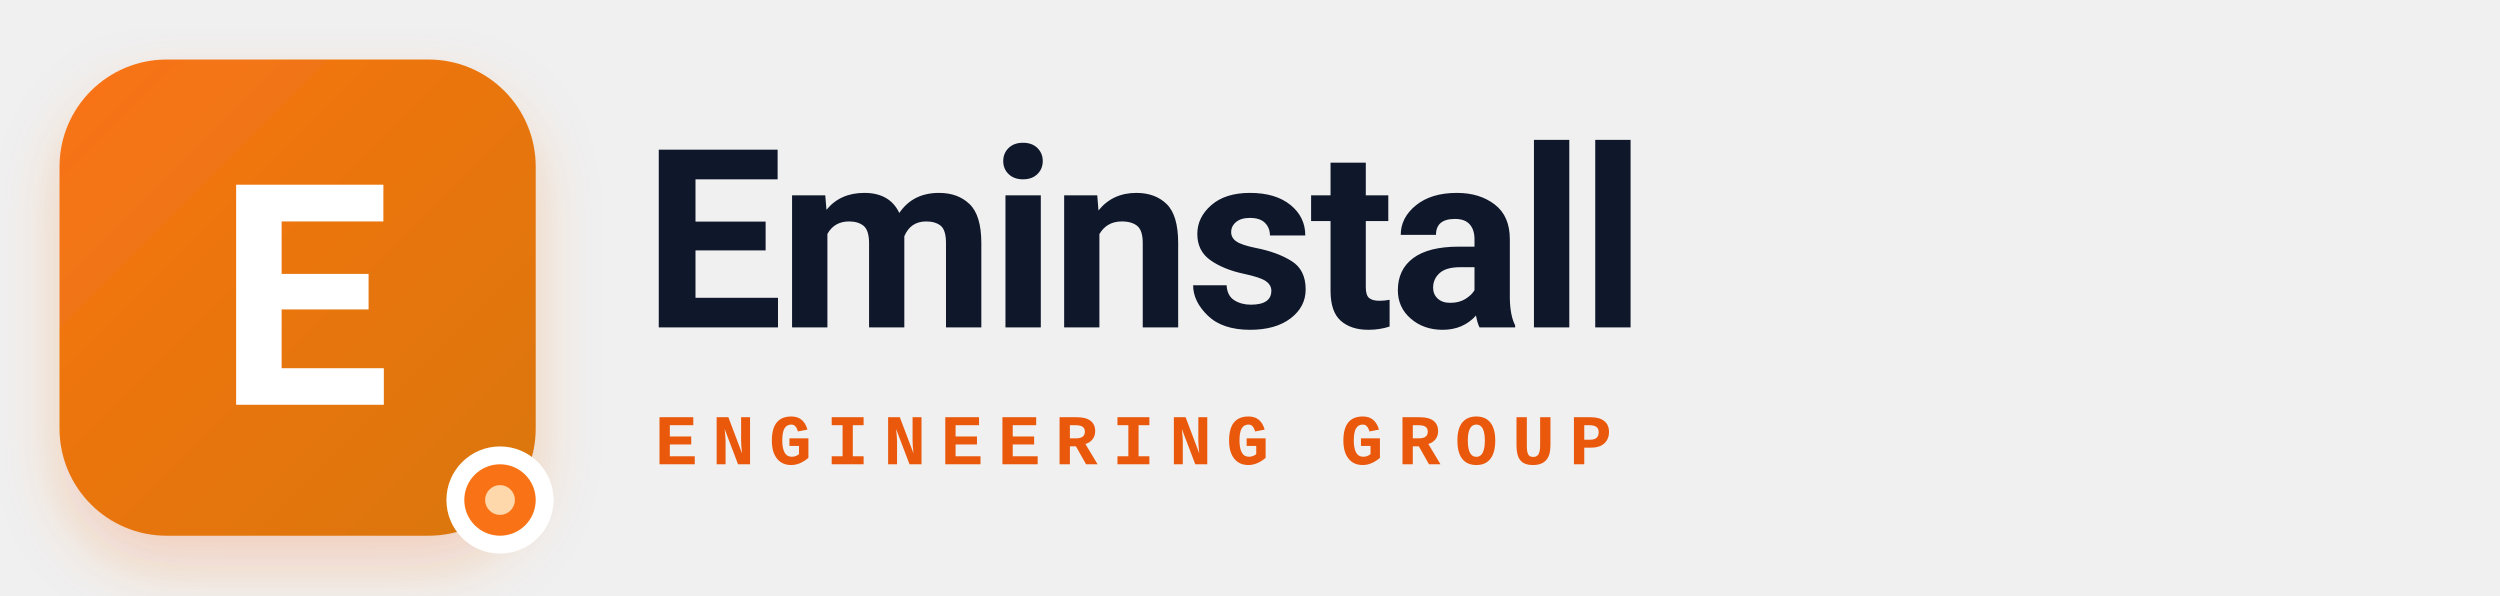
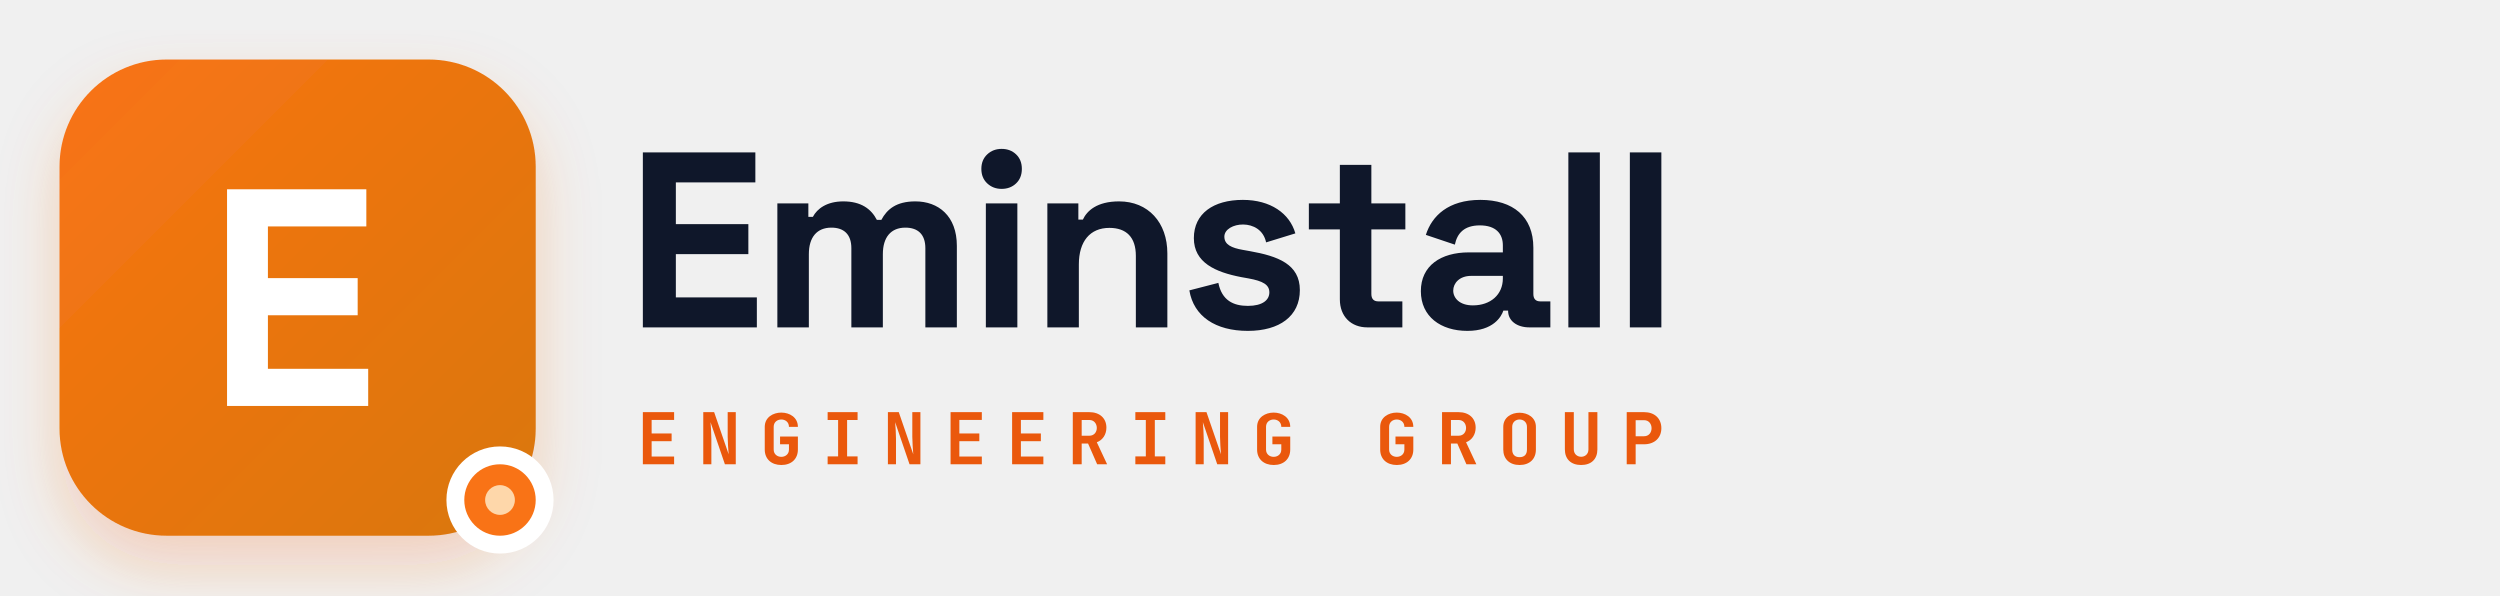
<svg xmlns="http://www.w3.org/2000/svg" viewBox="0 0 420 100" width="100%" height="100%" fill="none">
  <defs>
    <linearGradient id="eminstall-grad" x1="0%" y1="0%" x2="100%" y2="100%">
      <stop offset="0%" stop-color="#F97316" />
      <stop offset="100%" stop-color="#D97706" />
    </linearGradient>
    <filter id="eminstall-shadow" x="-20%" y="-20%" width="150%" height="150%">
      <feDropShadow dx="0" dy="5" stdDeviation="5" flood-color="#F97316" flood-opacity="0.25" />
    </filter>
  </defs>
-   <g transform="translate(10, 10)">
-     <rect width="80" height="80" rx="18" fill="url(#eminstall-grad)" filter="url(#eminstall-shadow)" />
-     <text x="41" y="58" font-family="'Space Grotesk', -apple-system, BlinkMacSystemFont, 'Segoe UI', Roboto, sans-serif" font-size="52" font-weight="700" text-anchor="middle" fill="#ffffff" letter-spacing="0.04em">
-       E
-     </text>
-     <circle cx="74" cy="74" r="9" fill="#ffffff" />
-     <circle cx="74" cy="74" r="6" fill="#F97316" />
-     <circle cx="74" cy="74" r="2.5" fill="#FED7AA" />
+   <g id="emblem">
+     <path d="M 28 10 H 72 A 18 18 0 0 1 90 28 V 72 A 18 18 0 0 1 72 90 H 28 A 18 18 0 0 1 10 72 V 28 A 18 18 0 0 1 28 10 Z" fill="url(#eminstall-grad)" filter="url(#eminstall-shadow)" />
+     <path d="M 38.144 68.2 V 31.8 H 61.544 V 38.04 H 45.008 V 46.724 H 60.088 V 52.964 H 45.008 V 61.96 H 61.856 V 68.2 Z" fill="#ffffff" />
+     <circle cx="84" cy="84" r="9" fill="#ffffff" />
+     <circle cx="84" cy="84" r="6" fill="#F97316" />
+     <circle cx="84" cy="84" r="2.5" fill="#FED7AA" />
  </g>
-   <g transform="translate(108, 0)">
-     <text x="0" y="55" font-family="'Space Grotesk', -apple-system, BlinkMacSystemFont, 'Segoe UI', Roboto, sans-serif" font-size="42" font-weight="700" letter-spacing="-0.02em" fill="#0F172A">
-       Eminstall
-     </text>
-     <text x="2" y="78" font-family="'JetBrains Mono', 'Courier New', monospace" font-size="12" font-weight="700" letter-spacing="0.2em" fill="#EA580C">
-       ENGINEERING GROUP
-     </text>
+   <g id="wordmark">
+     <path d="M108.0 55.0V25.6H126.9V30.64H113.544V37.654H125.724V42.694H113.544V49.96H127.152V55.0ZM130.596 55.0V34.168H135.804V36.436H136.56C137.288 35.036 138.94 33.832 141.684 33.832C144.652 33.832 146.36 35.092 147.312 36.94H148.068C149.02 35.148 150.588 33.832 153.78 33.832C157.644 33.832 160.752 36.268 160.752 41.308V55.0H155.46V41.686C155.46 39.39 154.228 38.242 152.1 38.242C149.692 38.242 148.32 39.838 148.32 42.694V55.0H143.028V41.686C143.028 39.39 141.796 38.242 139.668 38.242C137.26 38.242 135.888 39.838 135.888 42.694V55.0ZM165.624 55.0V34.168H170.916V55.0ZM168.27 31.732Q166.842 31.732 165.855 30.808Q164.868 29.884 164.868 28.372Q164.868 26.86 165.855 25.936Q166.842 25.012 168.27 25.012Q169.74 25.012 170.706 25.936Q171.672 26.86 171.672 28.372Q171.672 29.884 170.706 30.808Q169.74 31.732 168.27 31.732ZM175.956 55.0V34.168H181.164V36.898H181.92C182.592 35.442 184.258 33.832 188.01 33.832C192.882 33.832 196.116 37.36 196.116 42.568V55.0H190.824V42.988C190.824 39.852 189.228 38.284 186.372 38.284C183.124 38.284 181.248 40.552 181.248 44.416V55.0ZM209.64 55.588C204.208 55.588 200.54 53.152 199.812 48.784L204.684 47.524C205.272 50.464 207.204 51.388 209.64 51.388C212.104 51.388 213.252 50.408 213.252 49.12C213.252 47.832 212.188 47.216 209.724 46.768L208.548 46.558C204.18 45.718 200.568 44.122 200.568 40.006C200.568 35.862 203.872 33.58 208.8 33.58C213.448 33.58 216.668 35.848 217.62 39.208L212.706 40.72C211.81 36.464 205.692 37.29 205.692 39.754C205.692 41.098 206.896 41.644 208.8 41.98L209.976 42.19C214.68 43.03 218.376 44.374 218.376 48.742C218.376 53.11 214.96 55.588 209.64 55.588ZM229.716 55.0C226.972 55.0 225.096 53.152 225.096 50.296V38.536H219.888V34.168H225.096V27.7H230.388V34.168H236.1V38.536H230.388V49.372C230.388 50.212 230.78 50.632 231.564 50.632H235.596V55.0ZM246.516 55.588C242.064 55.588 238.704 53.194 238.704 48.91C238.704 44.626 242.064 42.4 246.768 42.4H252.48V41.224C252.48 39.264 251.304 37.864 248.616 37.864C245.984 37.864 244.808 39.194 244.416 41.098L239.544 39.46C240.552 36.268 243.324 33.58 248.7 33.58C254.188 33.58 257.604 36.394 257.604 41.602V49.372C257.604 50.212 257.996 50.632 258.78 50.632H260.46V55.0H256.932C254.86 55.0 253.362 53.908 253.362 52.228V52.186H252.564C252.228 53.194 250.884 55.588 246.516 55.588ZM247.44 51.304C250.408 51.304 252.48 49.512 252.48 46.768V46.348H247.146C243.226 46.348 242.96 51.304 247.44 51.304ZM263.484 55.0V25.6H268.776V55.0ZM273.816 55.0V25.6H279.108V55.0Z" fill="#0F172A" />
+     <path d="M108.0 78.0V69.24H113.251V70.547H109.475V72.824H112.831V74.126H109.475V76.693H113.251V78.0ZM118.149 78.0V69.24H119.975L122.412 76.319C122.35 75.55 122.25 74.224 122.25 73.388V69.24H123.61V78.0H121.784L119.366 70.921C119.428 71.61 119.509 72.852 119.509 73.712V78.0ZM131.27 78.12C129.581 78.12 128.478 77.104 128.478 75.53V71.71C128.478 68.514 134.045 68.521 134.045 71.71H132.544C132.544 70.063 129.979 70.066 129.979 71.705V75.53C129.979 77.157 132.544 77.157 132.544 75.527V74.639H131.049V73.339H134.045V75.53C134.045 77.1 132.96 78.12 131.27 78.12ZM139.042 78.0V76.679H140.802V70.561H139.042V69.24H144.074V70.561H142.314V76.679H144.074V78.0ZM149.167 78.0V69.24H150.993L153.43 76.319C153.368 75.55 153.268 74.224 153.268 73.388V69.24H154.628V78.0H152.802L150.383 70.921C150.445 71.61 150.527 72.852 150.527 73.712V78.0ZM159.696 78.0V69.24H164.947V70.547H161.171V72.824H164.527V74.126H161.171V76.693H164.947V78.0ZM170.035 78.0V69.24H175.286V70.547H171.51V72.824H174.866V74.126H171.51V76.693H175.286V78.0ZM180.229 78.0V69.24H183.004C184.747 69.24 185.875 70.262 185.875 71.844C185.875 73 185.255 73.934 184.265 74.3L185.995 78.0H184.323L182.797 74.519H181.723V78.0ZM181.723 73.203H183.004C184.711 73.203 184.659 70.556 183.004 70.556H181.723ZM190.738 78.0V76.679H192.498V70.561H190.738V69.24H195.77V70.561H194.01V76.679H195.77V78.0ZM200.863 78.0V69.24H202.689L205.126 76.319C205.064 75.55 204.964 74.224 204.964 73.388V69.24H206.324V78.0H204.498L202.079 70.921C202.141 71.61 202.223 72.852 202.223 73.712V78.0ZM213.984 78.12C212.295 78.12 211.192 77.104 211.192 75.53V71.71C211.192 68.514 216.759 68.521 216.759 71.71H215.258C215.258 70.063 212.693 70.066 212.693 71.705V75.53C212.693 77.157 215.258 77.157 215.258 75.527V74.639H213.763V73.339H216.759V75.53C216.759 77.1 215.673 78.12 213.984 78.12ZM234.662 78.12C232.973 78.12 231.87 77.104 231.87 75.53V71.71C231.87 68.514 237.437 68.521 237.437 71.71H235.936C235.936 70.063 233.371 70.066 233.371 71.705V75.53C233.371 77.157 235.936 77.157 235.936 75.527V74.639H234.441V73.339H237.437V75.53C237.437 77.1 236.352 78.12 234.662 78.12ZM242.264 78.0V69.24H245.04C246.782 69.24 247.91 70.262 247.91 71.844C247.91 73 247.29 73.934 246.3 74.3L248.03 78.0H246.358L244.833 74.519H243.759V78.0ZM243.759 73.203H245.04C246.746 73.203 246.694 70.556 245.04 70.556H243.759ZM255.289 78.12C253.607 78.12 252.549 77.104 252.549 75.53V71.71C252.549 68.529 258.03 68.57 258.03 71.705V75.53C258.03 77.104 256.986 78.12 255.289 78.12ZM255.289 76.804C256.102 76.804 256.529 76.344 256.529 75.53V71.71C256.529 70.07 254.05 70.056 254.05 71.71V75.53C254.05 76.344 254.483 76.804 255.289 76.804ZM265.628 78.12C263.912 78.12 262.898 77.119 262.898 75.502V69.24H264.399V75.495C264.399 77.136 266.858 77.169 266.858 75.495V69.24H268.359V75.502C268.359 77.117 267.351 78.12 265.628 78.12ZM273.289 78.0V69.24H276.207C277.966 69.24 279.108 70.299 279.108 71.94C279.108 73.555 277.97 74.639 276.207 74.639H274.79V78.0ZM274.79 73.288H276.207C277.888 73.288 277.878 70.591 276.207 70.591H274.79Z" fill="#EA580C" />
  </g>
</svg>
